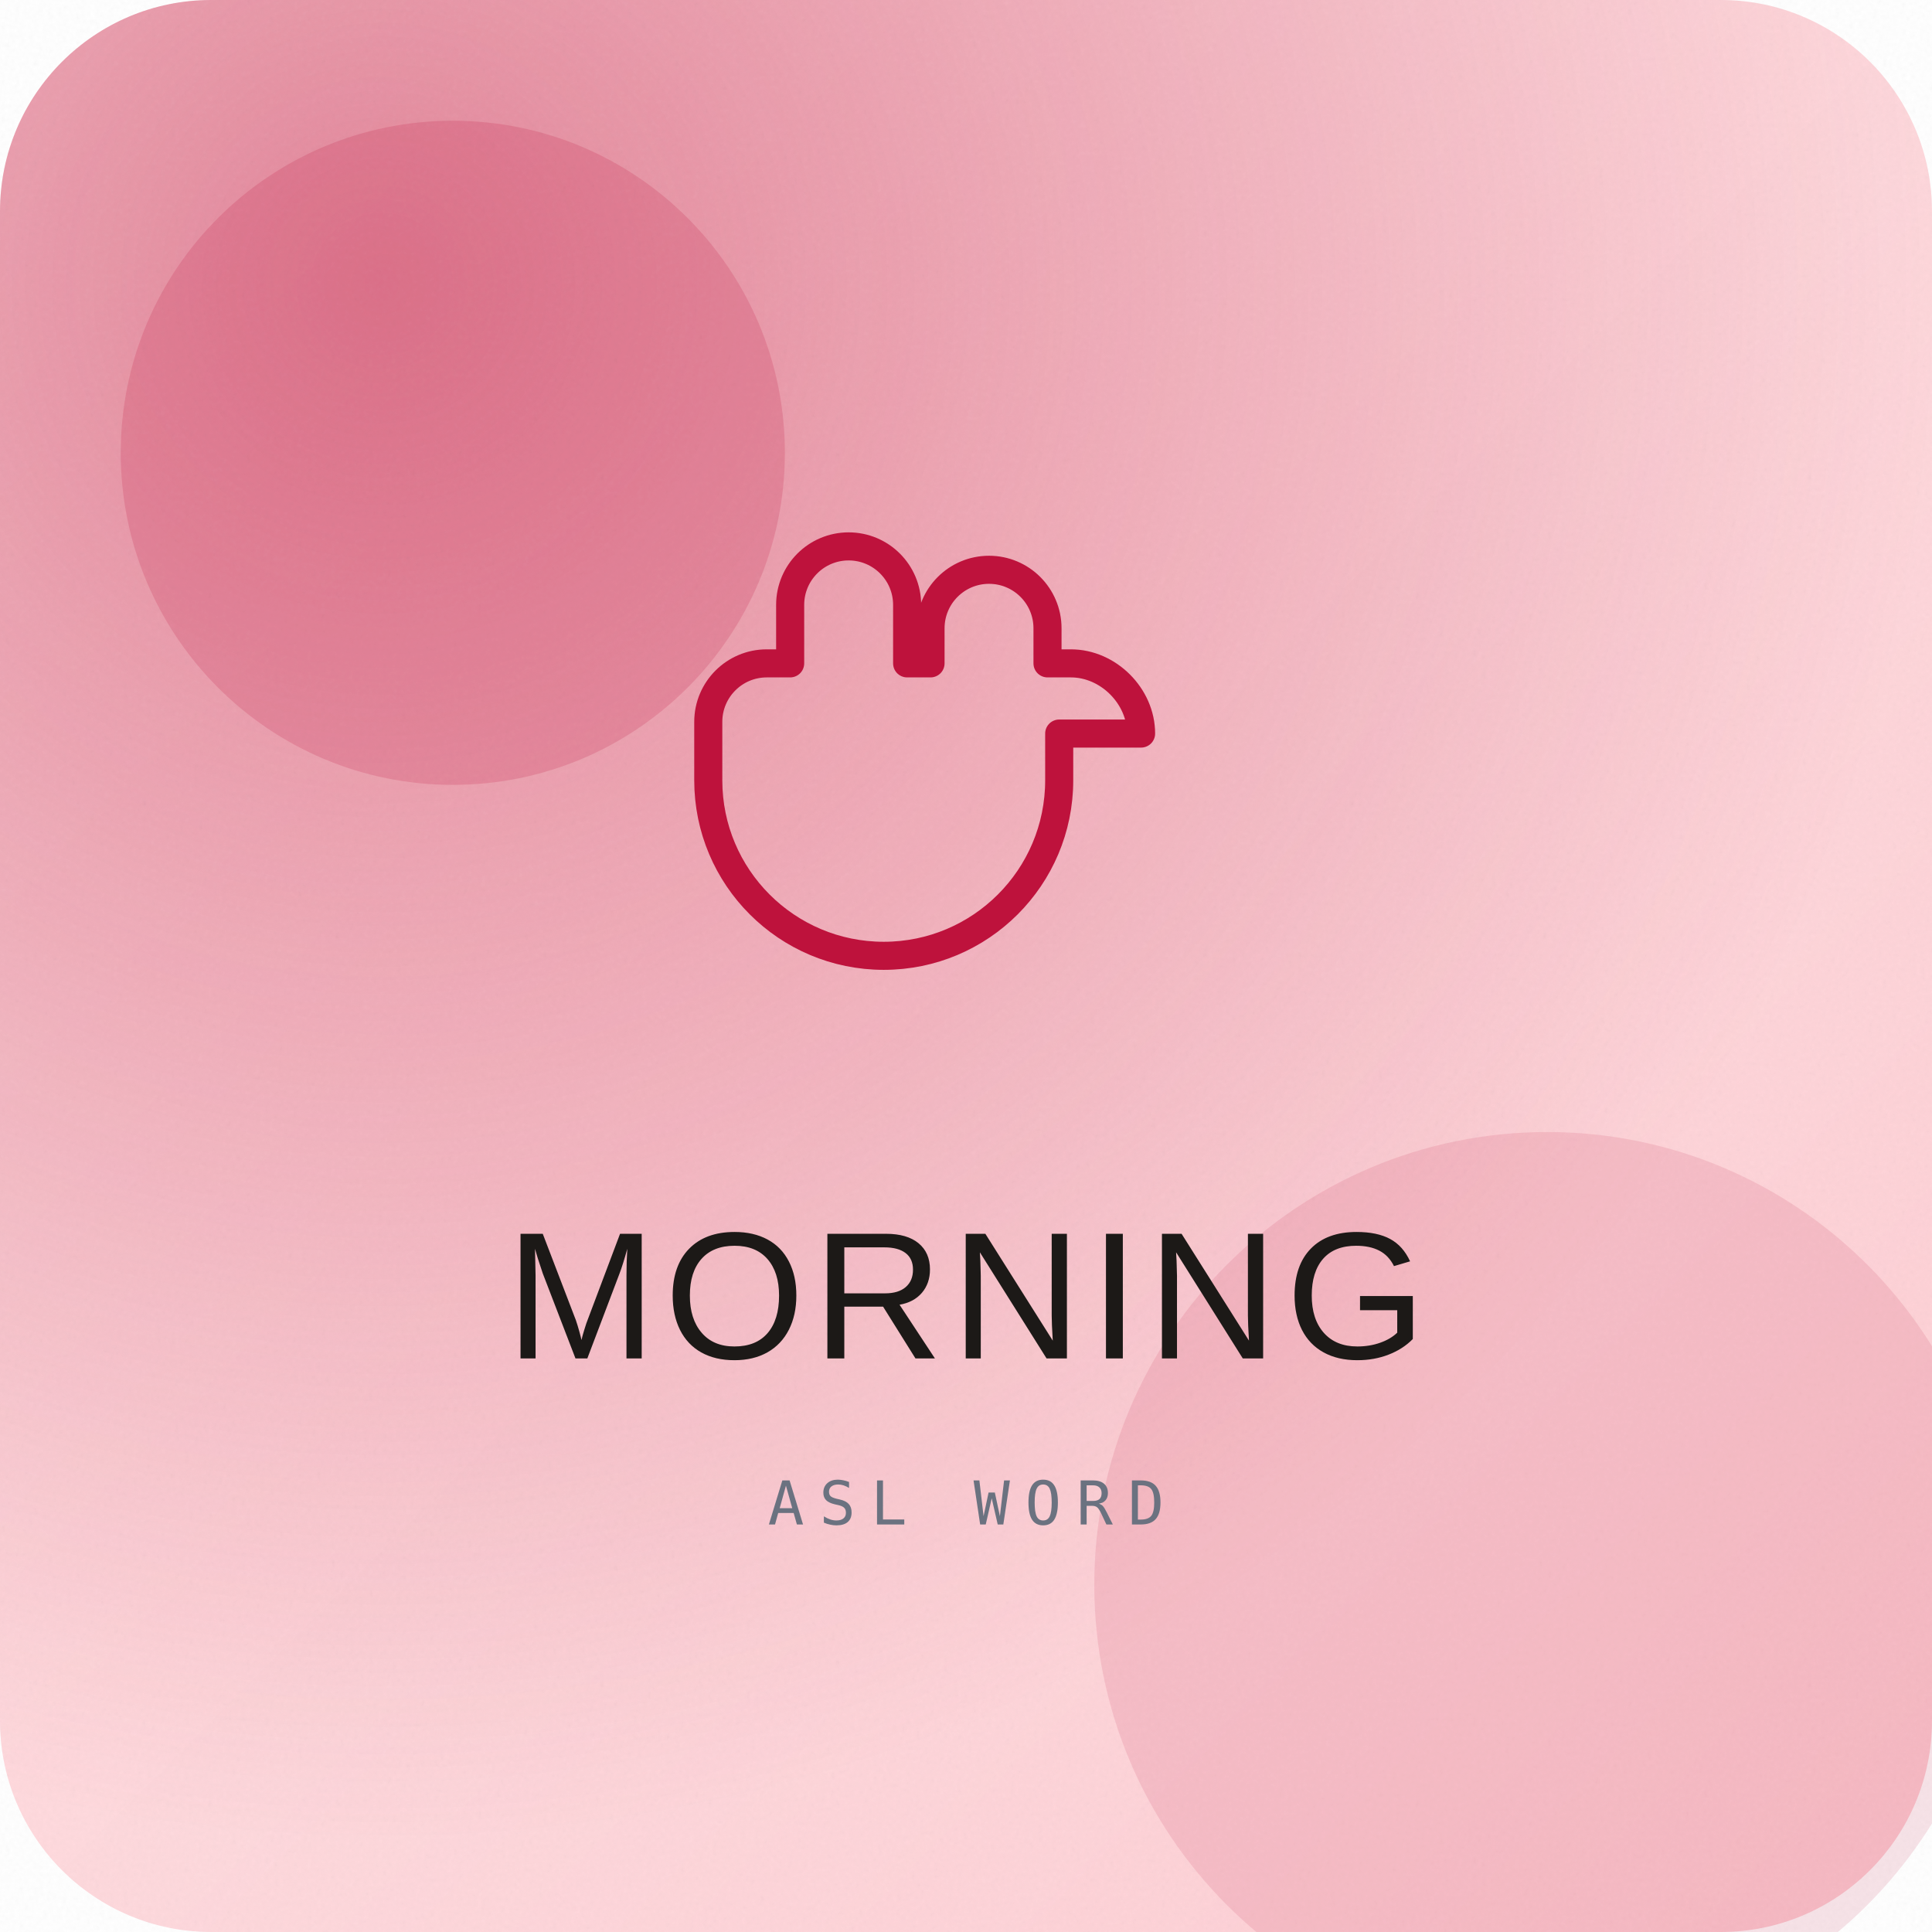
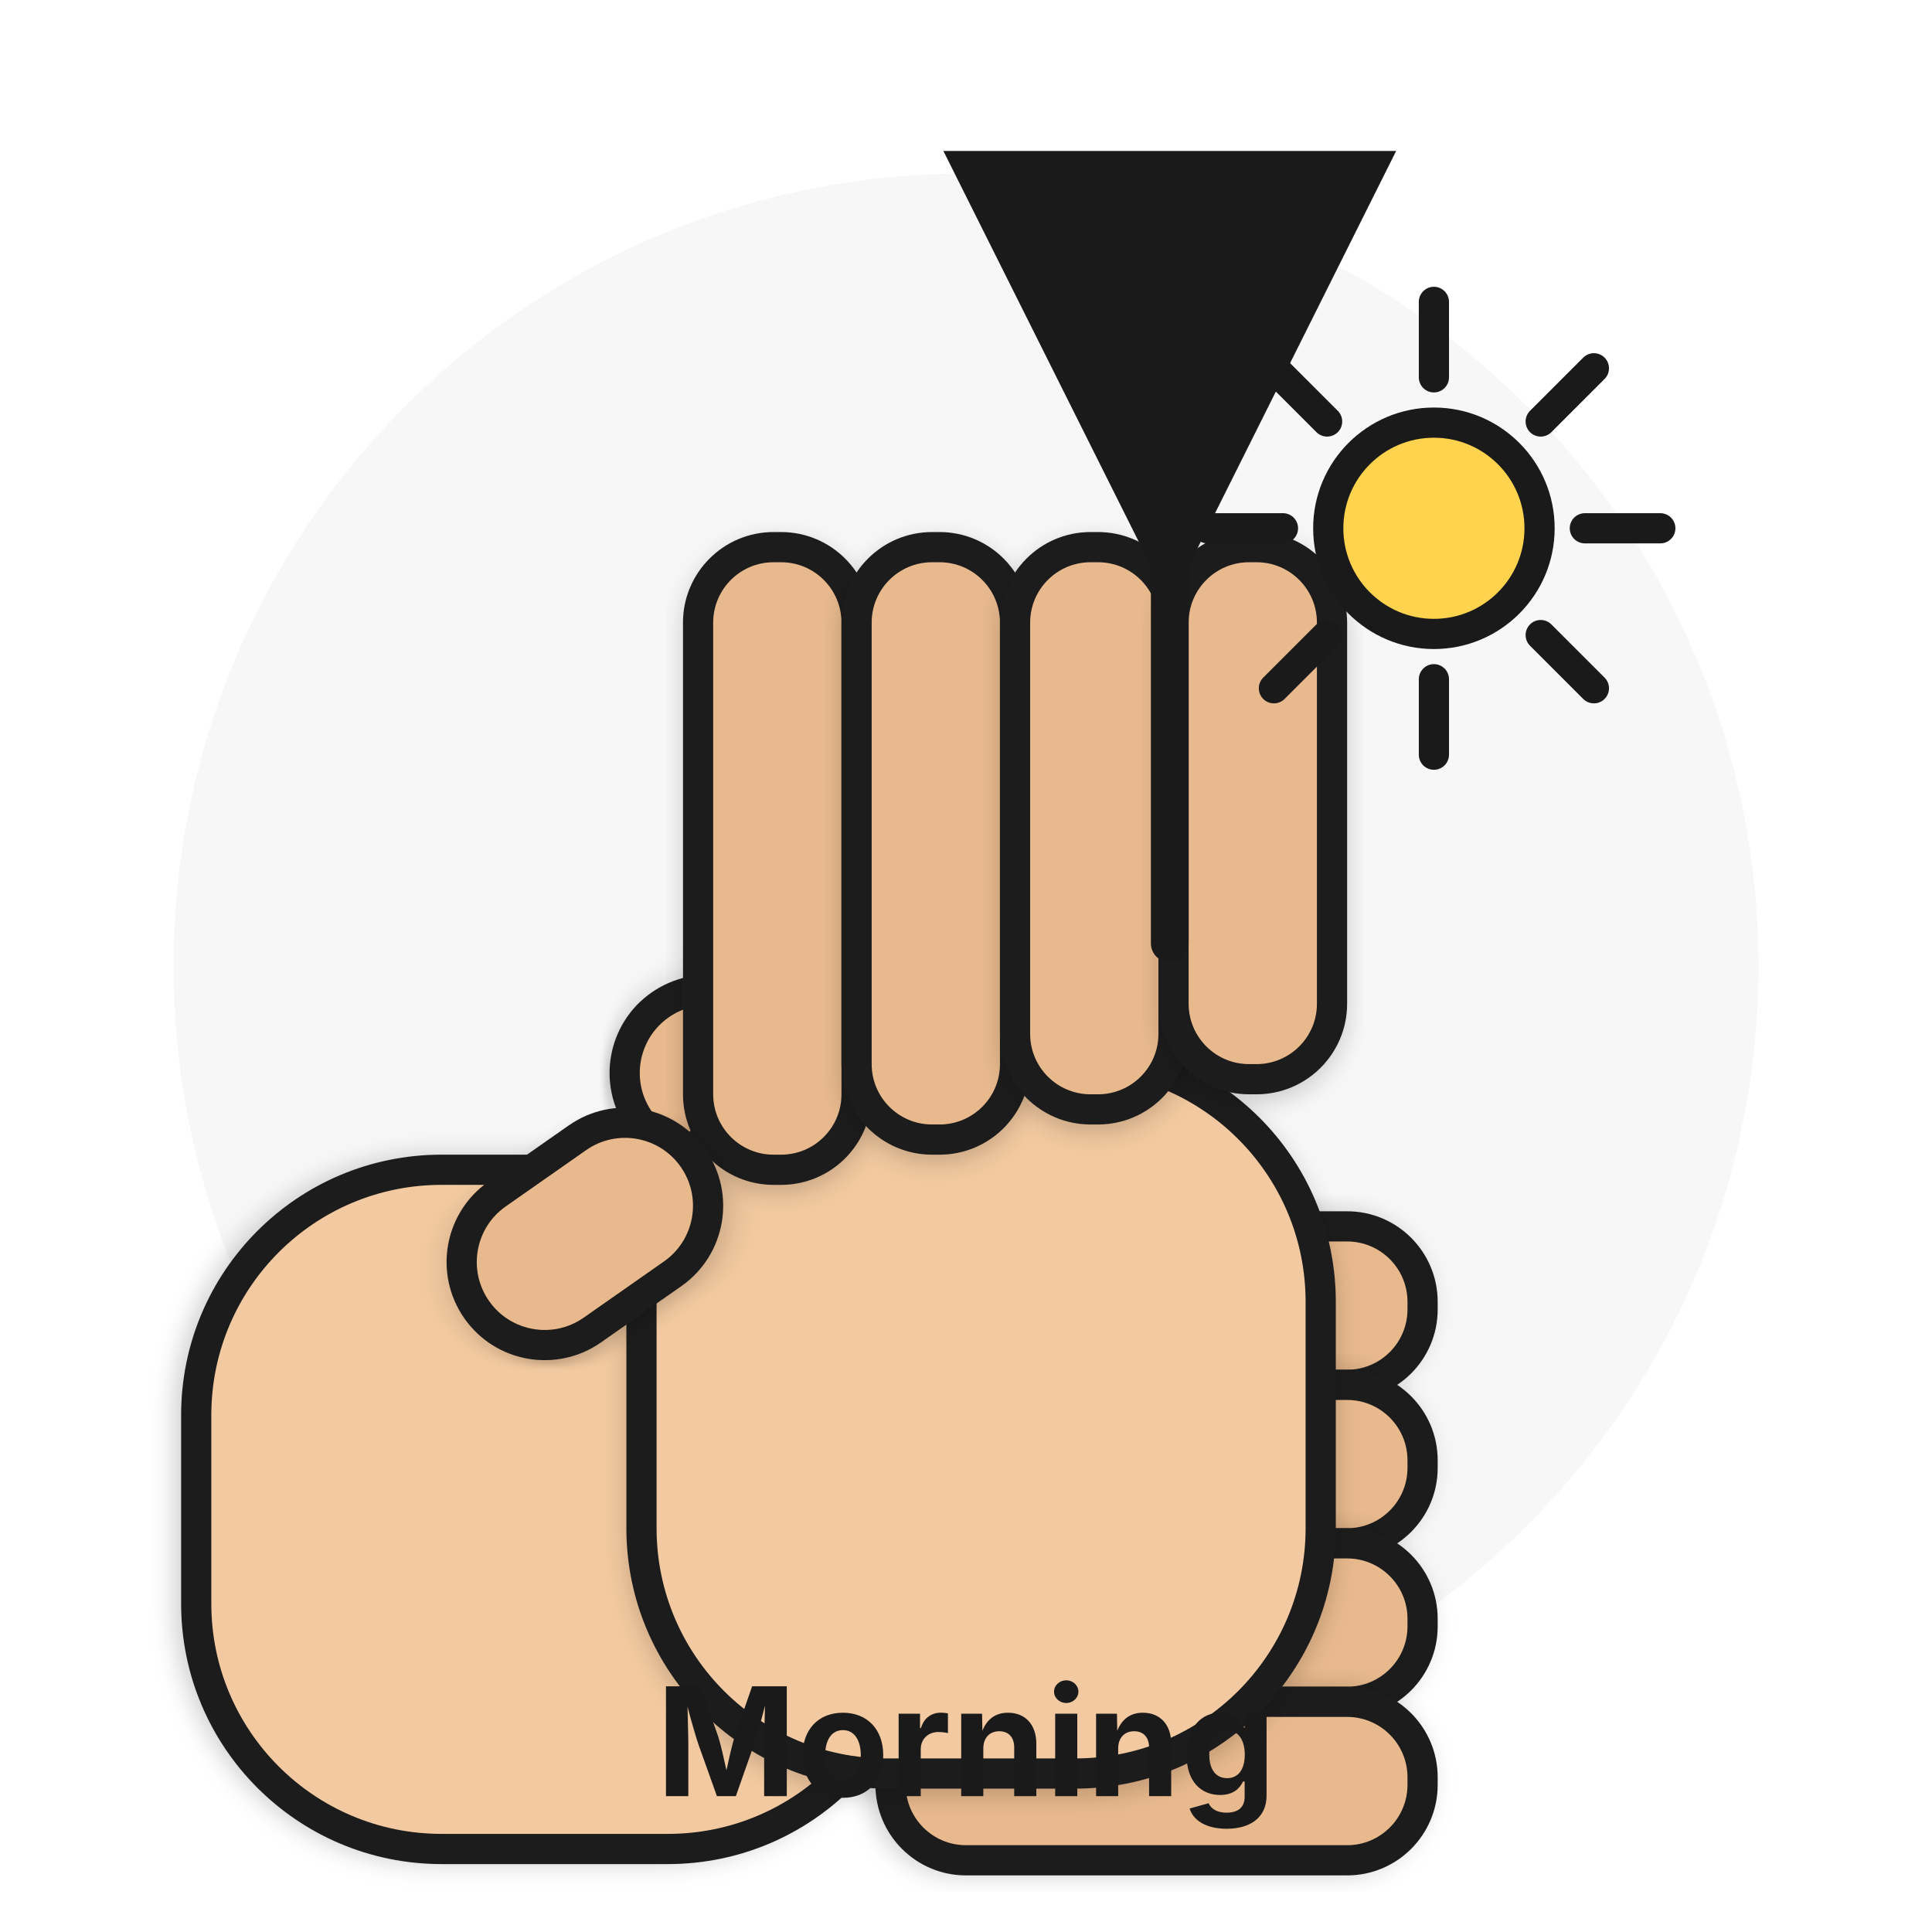
- <svg xmlns="http://www.w3.org/2000/svg" width="512" height="512" viewBox="0 0 512 512">
+ <svg xmlns="http://www.w3.org/2000/svg" width="512" height="512" viewBox="0 0 512 512" fill="none">
  <defs>
-     <linearGradient id="bg" x1="0" y1="0" x2="1" y2="1">
-       <stop offset="0%" stop-color="#ffe4e6" />
-       <stop offset="100%" stop-color="#fecdd3" />
-     </linearGradient>
-     <radialGradient id="glow" cx="0.2" cy="0.15" r="0.8">
-       <stop offset="0%" stop-color="#be123c" stop-opacity="0.45" />
-       <stop offset="100%" stop-color="#be123c" stop-opacity="0" />
-     </radialGradient>
-     <filter id="grain" x="-20%" y="-20%" width="140%" height="140%">
-       <feTurbulence type="fractalNoise" baseFrequency="0.8" numOctaves="2" stitchTiles="stitch" />
-       <feColorMatrix type="saturate" values="0" />
-       <feComponentTransfer>
-         <feFuncA type="table" tableValues="0 0.07" />
-       </feComponentTransfer>
+     <filter id="shadow" x="-20%" y="-20%" width="140%" height="140%">
+       <feDropShadow dx="0" dy="2" stdDeviation="3" flood-color="#000" flood-opacity="0.18" />
    </filter>
+     <marker id="arrow" markerWidth="12" markerHeight="12" refX="10" refY="6" orient="auto">
+       <path d="M0,0 L12,6 L0,12 Z" fill="#1A1A1A" />
+     </marker>
  </defs>
-   <rect width="512" height="512" rx="56" fill="url(#bg)" />
-   <rect width="512" height="512" rx="56" fill="url(#glow)" />
-   <g filter="url(#grain)">
-     <rect width="512" height="512" rx="56" fill="#000000" opacity="0.15" />
+   <rect x="0" y="0" width="512" height="512" fill="transparent" />
+   <circle cx="256" cy="256" r="210" fill="#F7F7F7" />
+   <g transform="translate(-30 140) rotate(90 256 256)">
+     <rect x="170" y="240" width="180" height="190" rx="65" fill="#F2C9A0" stroke="#1A1A1A" stroke-width="8" filter="url(#shadow)" />
+     <rect x="185" y="105" width="42" height="165" rx="20" fill="#E8B98D" stroke="#1A1A1A" stroke-width="8" filter="url(#shadow)" />
+     <rect x="227" y="105" width="42" height="157" rx="20" fill="#E8B98D" stroke="#1A1A1A" stroke-width="8" filter="url(#shadow)" />
+     <rect x="269" y="105" width="42" height="149" rx="20" fill="#E8B98D" stroke="#1A1A1A" stroke-width="8" filter="url(#shadow)" />
+     <rect x="311" y="105" width="42" height="141" rx="20" fill="#E8B98D" stroke="#1A1A1A" stroke-width="8" filter="url(#shadow)" />
+     <rect x="120" y="265" width="70" height="44" rx="22" fill="#E8B98D" stroke="#1A1A1A" stroke-width="8" transform="rotate(-35 155 287)" filter="url(#shadow)" />
  </g>
-   <circle cx="120" cy="120" r="88" fill="#be123c" opacity="0.18" />
-   <circle cx="410" cy="420" r="120" fill="#be123c" opacity="0.12" />
-   <g transform="translate(166 120) scale(6.2)" fill="none" stroke="#be123c" stroke-width="1.2" stroke-linecap="round" stroke-linejoin="round">
-     <path d="M22 12c0-1.6-1.4-3-3-3h-1V7.5a2.5 2.5 0 10-5 0V9h-1V6.5a2.5 2.5 0 10-5 0V9H6a2.5 2.5 0 00-2.5 2.5v2.5a7.5 7.5 0 0015 0V12z" />
+   <g transform="translate(0 40)">
+     <rect x="170" y="240" width="180" height="190" rx="65" fill="#F2C9A0" stroke="#1A1A1A" stroke-width="8" filter="url(#shadow)" />
+     <rect x="185" y="105" width="42" height="165" rx="20" fill="#E8B98D" stroke="#1A1A1A" stroke-width="8" filter="url(#shadow)" />
+     <rect x="227" y="105" width="42" height="157" rx="20" fill="#E8B98D" stroke="#1A1A1A" stroke-width="8" filter="url(#shadow)" />
+     <rect x="269" y="105" width="42" height="149" rx="20" fill="#E8B98D" stroke="#1A1A1A" stroke-width="8" filter="url(#shadow)" />
+     <rect x="311" y="105" width="42" height="141" rx="20" fill="#E8B98D" stroke="#1A1A1A" stroke-width="8" filter="url(#shadow)" />
+     <rect x="120" y="265" width="70" height="44" rx="22" fill="#E8B98D" stroke="#1A1A1A" stroke-width="8" transform="rotate(-35 155 287)" filter="url(#shadow)" />
  </g>
-   <text x="50%" y="360" text-anchor="middle" font-family="Manrope, 'IBM Plex Sans', Arial, sans-serif" font-size="48" fill="#1c1917" letter-spacing="2">MORNING</text>
-   <text x="50%" y="404" text-anchor="middle" font-family="'IBM Plex Mono', Menlo, monospace" font-size="16" fill="#6b7280" letter-spacing="4">ASL WORD</text>
+   <path d="M310,250 Q310.0,80 310,140" stroke="#1A1A1A" stroke-width="10" fill="none" stroke-linecap="round" marker-end="url(#arrow)" />
+   <circle cx="380" cy="140" r="28" fill="#FFD34D" stroke="#1A1A1A" stroke-width="8" />
+   <line x1="420.0" y1="140.0" x2="440.0" y2="140.0" stroke="#1A1A1A" stroke-width="8" stroke-linecap="round" />
+   <line x1="408.3" y1="168.3" x2="422.4" y2="182.4" stroke="#1A1A1A" stroke-width="8" stroke-linecap="round" />
+   <line x1="380.0" y1="180.0" x2="380.0" y2="200.0" stroke="#1A1A1A" stroke-width="8" stroke-linecap="round" />
+   <line x1="351.7" y1="168.3" x2="337.6" y2="182.4" stroke="#1A1A1A" stroke-width="8" stroke-linecap="round" />
+   <line x1="340.0" y1="140.0" x2="320.0" y2="140.0" stroke="#1A1A1A" stroke-width="8" stroke-linecap="round" />
+   <line x1="351.7" y1="111.7" x2="337.6" y2="97.6" stroke="#1A1A1A" stroke-width="8" stroke-linecap="round" />
+   <line x1="380.0" y1="100.0" x2="380.0" y2="80.0" stroke="#1A1A1A" stroke-width="8" stroke-linecap="round" />
+   <line x1="408.3" y1="111.7" x2="422.4" y2="97.6" stroke="#1A1A1A" stroke-width="8" stroke-linecap="round" />
+   <text x="256" y="476" text-anchor="middle" font-family="Inter, Arial, sans-serif" font-size="40" font-weight="700" fill="#1A1A1A">Morning</text>
</svg>
